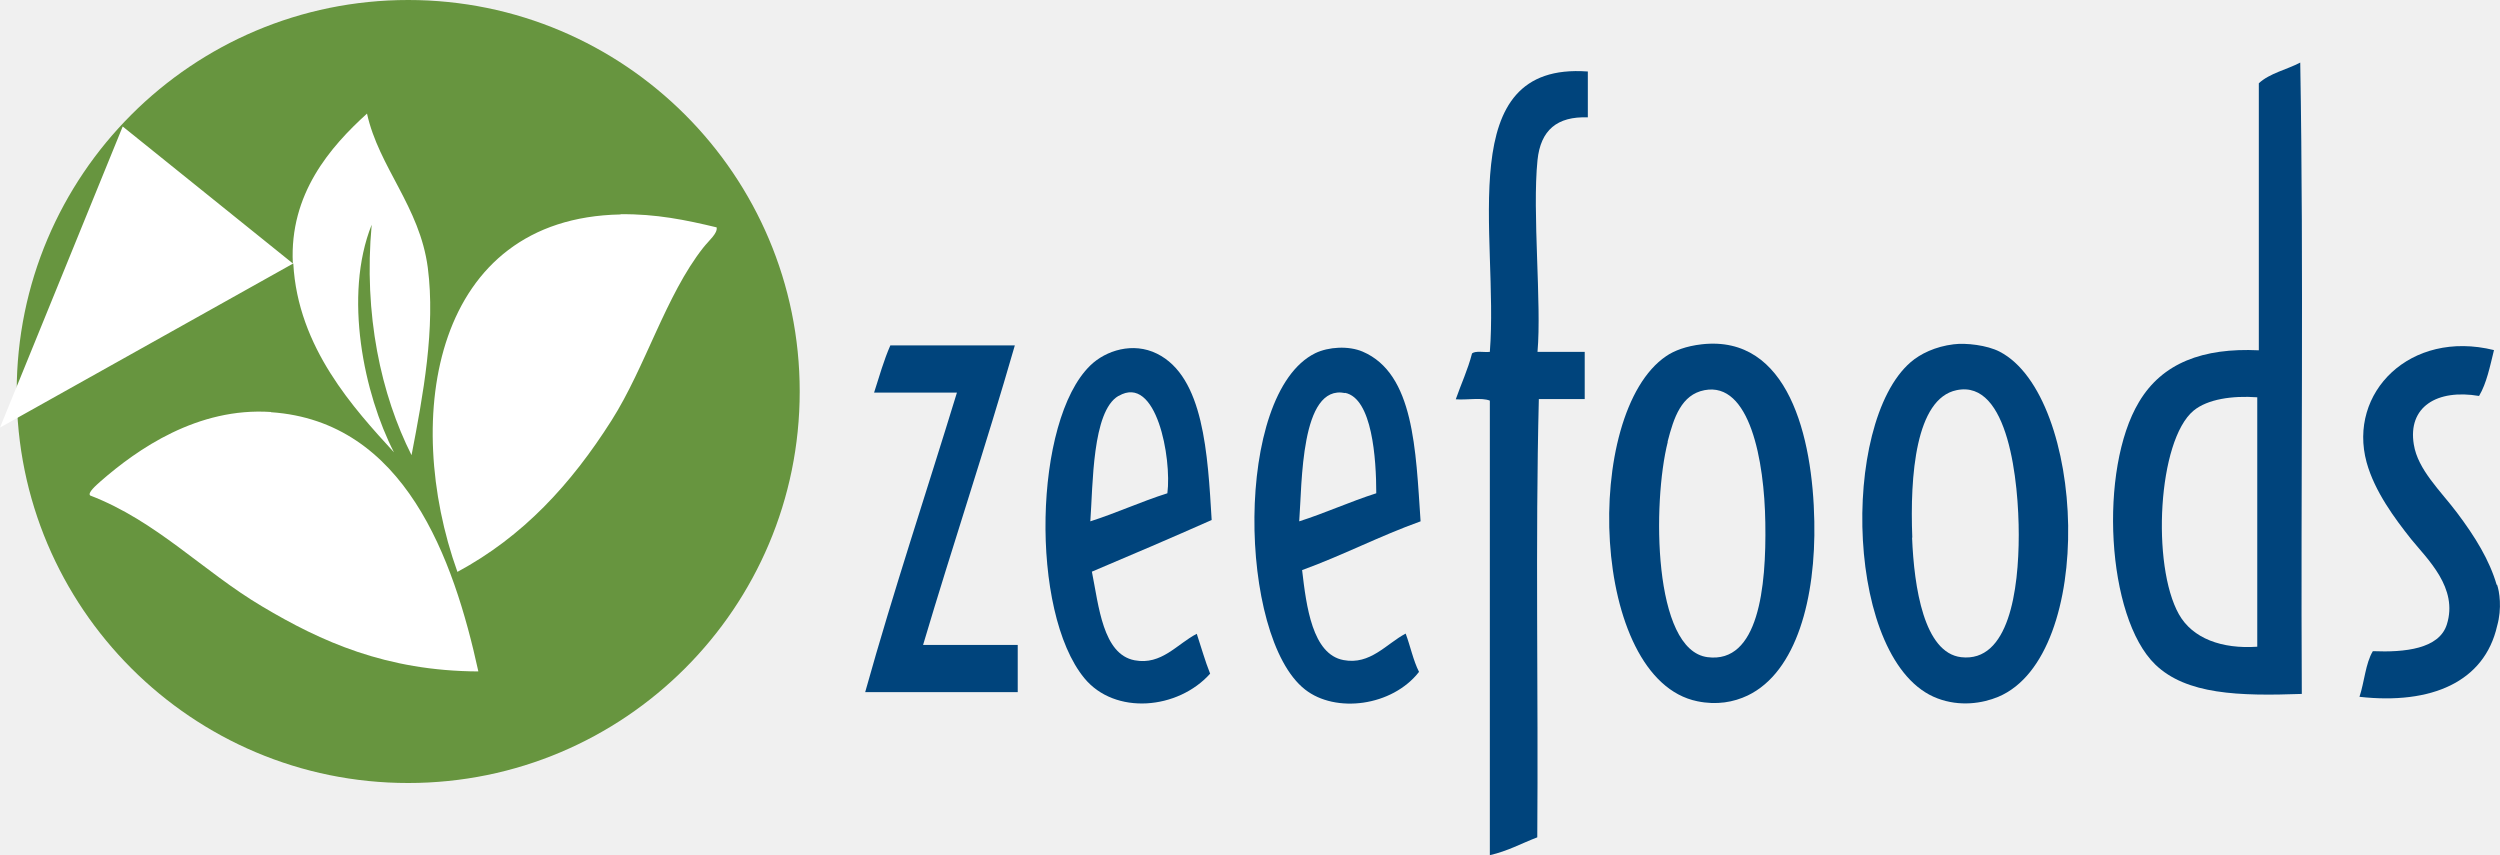
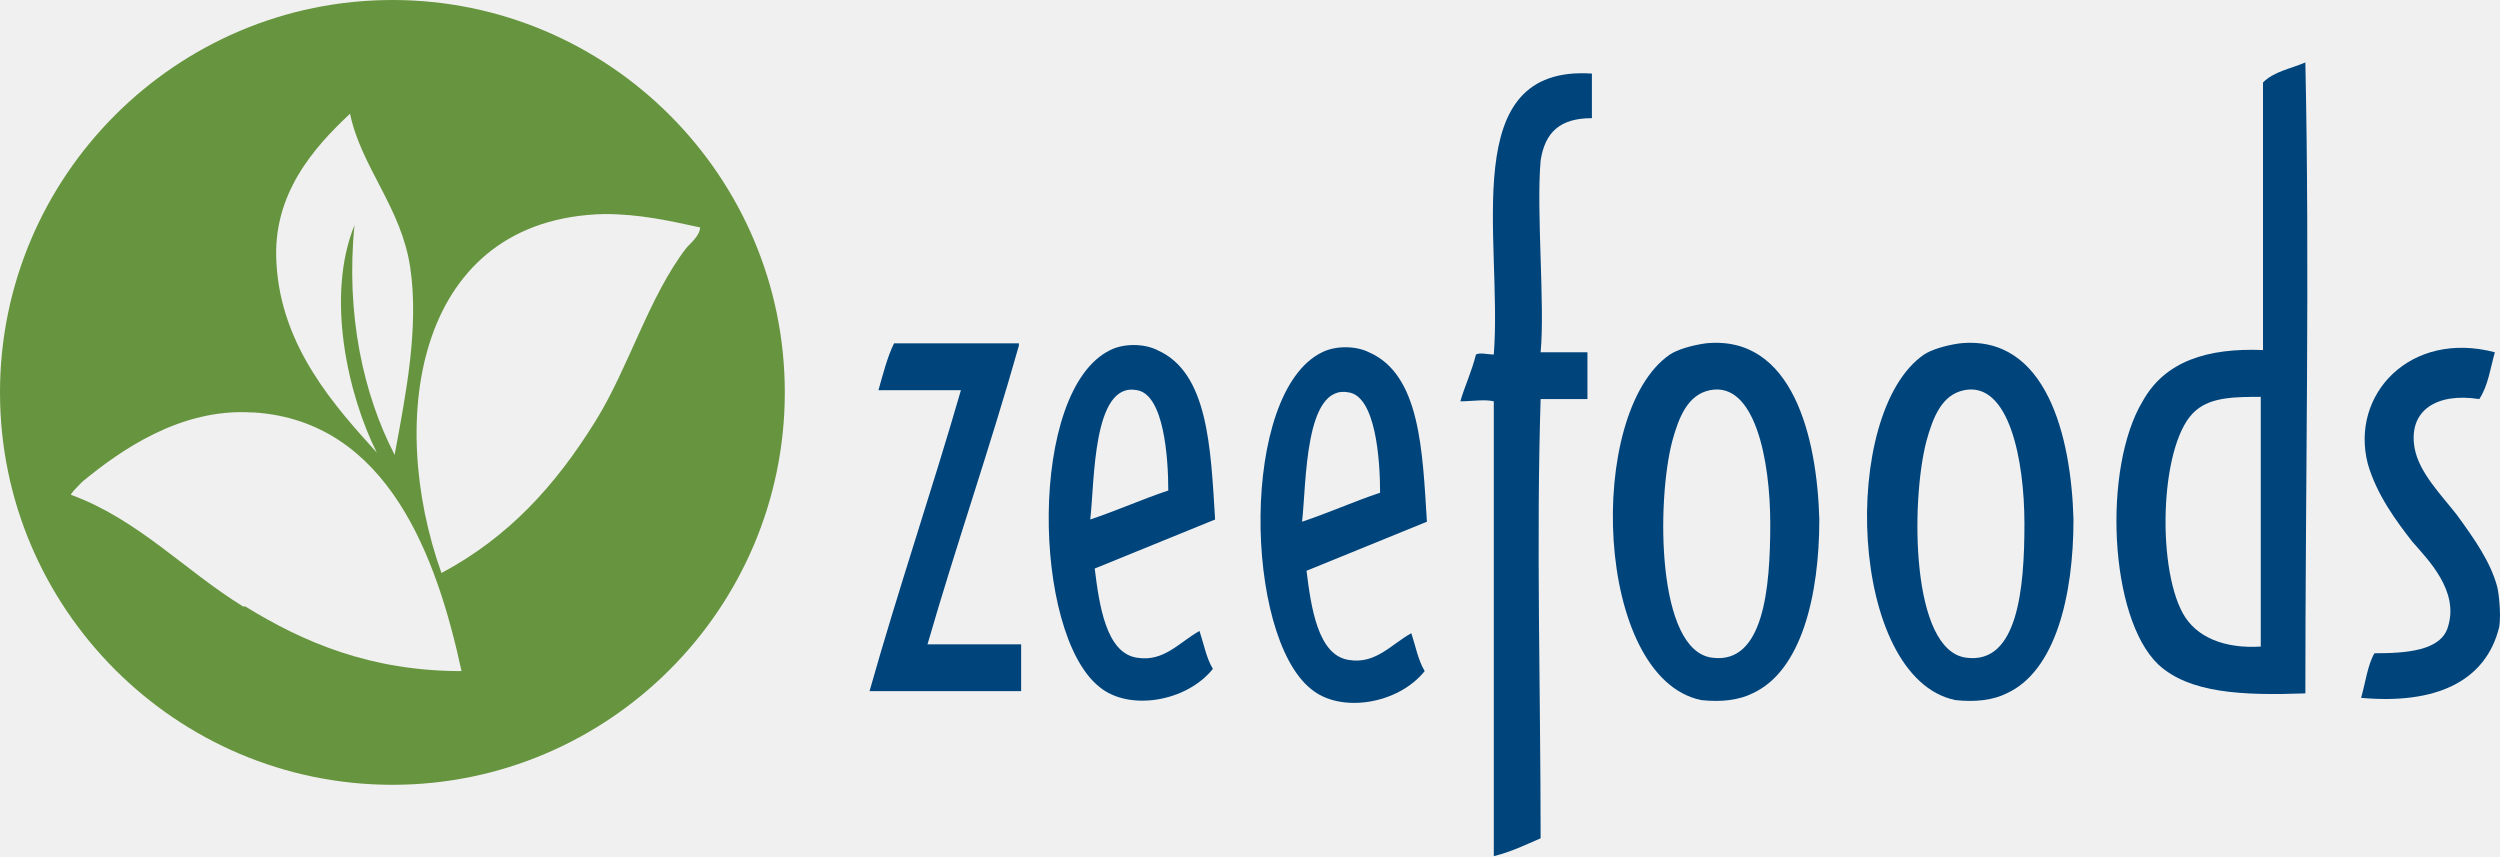
- <svg xmlns="http://www.w3.org/2000/svg" id="Layer_2" data-name="Layer 2" viewBox="0 0 112.26 38.39">
+ <svg xmlns="http://www.w3.org/2000/svg" id="Layer_2" data-name="Layer 2" viewBox="0 0 112.13 38.4">
  <defs>
    <style>
      .cls-1 {
-         fill: #fff;
-       }
- 
-       .cls-1, .cls-2 {
-         fill-rule: evenodd;
-       }
- 
-       .cls-3 {
        fill: #67953f;
      }

      .cls-2 {
        fill: #00447c;
+         fill-rule: evenodd;
      }
    </style>
  </defs>
-   <path class="cls-2" d="M103.29,2.81c.16,9.32.02,18.92.07,28.35-2.83.1-5.18.03-6.58-1.32-2.2-2.13-2.54-8.78-.73-11.79,1.04-1.75,2.87-2.44,5.38-2.32V3.74c.48-.45,1.25-.61,1.86-.93M98.5,18.44c-1.61,1.34-1.89,6.95-.66,9.14.61,1.09,1.93,1.57,3.52,1.46v-11.2c-1.12-.08-2.23.08-2.86.6" />
-   <path class="cls-2" d="M71.3,3.21v2.06c-1.38-.05-2.12.57-2.26,1.92-.24,2.35.19,6.46,0,8.61h2.12v2.12h-2.06c-.16,6.42-.02,13.14-.07,19.68-.71.27-1.33.62-2.13.8v-20.41c-.37-.15-1.04-.02-1.53-.06.24-.69.54-1.32.73-2.06.16-.13.54-.04.8-.07.41-5.24-1.72-13.03,4.39-12.59" />
-   <path class="cls-2" d="M76.42,15.46c3.88-.43,4.98,4.15,5.05,7.95.07,3.43-.79,6.76-2.99,7.82-.63.3-1.39.44-2.26.26-4.83-.98-5.18-12.94-1.4-15.5.35-.24.89-.45,1.6-.53M74.89,19.84c-.69,2.72-.67,9.36,1.79,9.67,2.28.29,2.64-3.12,2.59-6.03-.04-2.81-.7-6.35-2.73-5.96-1.04.2-1.38,1.23-1.66,2.32" />
-   <path class="cls-2" d="M87.73,15.46c.55-.07,1.5.04,2.06.33,3.87,2,4.36,13.64-.06,15.5-.72.3-1.73.45-2.73.07-4.14-1.56-4.39-12.35-1.2-15.1.43-.37,1.1-.7,1.93-.8M85.86,24.14c.09,2.25.54,5.17,2.2,5.37,2.15.25,2.59-3.02,2.59-5.5,0-2.35-.45-6.98-2.79-6.49-1.84.38-2.1,3.84-1.99,6.62" />
-   <path class="cls-2" d="M112.13,26.26c.1.29.23,1.04,0,1.85-.57,2.51-2.95,3.54-6.18,3.18.22-.66.27-1.5.6-2.05,1.43.06,2.97-.1,3.32-1.19.53-1.65-.88-2.95-1.6-3.84-.73-.92-1.64-2.14-2-3.45-.85-3.12,1.95-5.97,5.72-5.04-.18.73-.33,1.49-.67,2.06-1.89-.32-3.21.49-2.93,2.18.18,1.13,1.19,2.07,1.93,3.05.83,1.1,1.47,2.15,1.79,3.25" />
-   <path class="cls-2" d="M54.41,23.35c-1.78.79-3.58,1.56-5.38,2.32.31,1.54.49,3.71,1.92,3.98,1.21.23,1.91-.74,2.79-1.19.2.6.37,1.22.6,1.79-1.45,1.62-4.28,1.87-5.65.2-2.45-2.98-2.28-11.57.27-14.04.7-.68,1.92-1.06,2.99-.53,2.11,1.04,2.28,4.51,2.46,7.49M50.22,17.78c-1.18.69-1.14,3.99-1.26,5.63,1.19-.38,2.26-.88,3.46-1.26.2-1.57-.49-5.37-2.19-4.37" />
-   <path class="cls-2" d="M63.79,23.41c-1.84.66-3.48,1.52-5.32,2.19.19,1.63.46,3.78,1.86,4.04,1.2.23,1.92-.73,2.79-1.19.21.56.34,1.21.6,1.72-1.21,1.55-3.75,1.87-5.12.79-3-2.35-3.21-13.29.46-15.1.6-.29,1.5-.34,2.13-.07,2.31.99,2.38,4.4,2.6,7.62M60.4,17.65c-2.01-.41-1.93,4.09-2.06,5.76,1.19-.38,2.27-.88,3.46-1.26,0-1.55-.18-4.26-1.4-4.51" />
-   <path class="cls-2" d="M45.57,15.51c-1.31,4.55-2.78,8.94-4.12,13.45h4.25v2.12h-6.85c1.28-4.58,2.75-8.97,4.12-13.45h-3.72c.23-.72.44-1.46.73-2.12h5.59Z" />
-   <g>
-     <circle class="cls-3" cx="18.33" cy="17.58" r="17.58" />
-     <path class="cls-1" d="M5.51,5.68,0,19.2,13.17,11.83c.2,3.78,2.73,6.52,4.52,8.48-1.34-2.61-2.28-7.02-1-10.22-.37,4.04.42,7.63,1.79,10.35.52-2.7,1.08-5.71.73-8.42-.36-2.74-2.2-4.51-2.73-6.92-1.64,1.49-3.49,3.6-3.33,6.73M27.86,9.63c-8.39.16-9.82,9.08-7.32,16.05,2.95-1.59,5.1-3.93,6.92-6.8,1.52-2.39,2.44-5.63,4.12-7.76.26-.33.65-.64.6-.91-1.37-.33-2.72-.61-4.32-.59M12.17,18.5c-3.3-.22-6,1.67-7.65,3.11-.2.18-.6.52-.47.64,2.99,1.15,5.07,3.41,7.72,4.98,2.65,1.58,5.57,2.9,9.71,2.92-1.11-5.08-3.31-11.23-9.31-11.64" />
-   </g>
+   <path class="cls-2" d="M103.4,2.8c.2,9.3,0,18.9,0,28.3-2.8.1-5.2,0-6.6-1.3-2.2-2.1-2.5-8.8-.7-11.8,1-1.8,2.9-2.4,5.4-2.3V3.7c.5-.5,1.2-.6,1.9-.9M98.5,18.4c-1.6,1.3-1.8,6.9-.6,9.1.6,1.1,1.9,1.6,3.5,1.5v-11.2c-1.1,0-2.2,0-2.9.6" />
+   <path class="cls-2" d="M71.4,5.3c-1.4,0-2.1.6-2.3,1.9-.2,2.3.2,6.5,0,8.6h2.1v2.1h-2.1c-.2,6.4,0,13.1,0,19.7-.7.3-1.3.6-2.1.8v-20.4c-.4-.1-1,0-1.5,0,.2-.7.5-1.3.7-2.1.2-.1.5,0,.8,0,.4-5.2-1.7-13,4.4-12.6" />
+   <path class="cls-2" d="M76.5,15.4c3.9-.4,5,4.2,5.1,7.9,0,3.4-.8,6.8-3,7.8-.6.3-1.4.4-2.3.3-4.8-1-5.2-12.9-1.4-15.5.3-.2.9-.4,1.6-.5M75,19.8c-.7,2.7-.7,9.4,1.8,9.7,2.3.3,2.6-3.1,2.6-6s-.7-6.4-2.7-6c-1,.2-1.4,1.2-1.7,2.3" />
+   <path class="cls-2" d="M112,26.3c.08.31.18,1.21.1,1.8-.6,2.5-2.9,3.5-6.2,3.2.2-.7.3-1.5.6-2,1.4,0,3-.1,3.3-1.2.5-1.6-.9-3-1.6-3.8-.7-.9-1.6-2.1-2-3.5-.8-3.1,1.9-6,5.7-5-.2.7-.3,1.5-.7,2.1-1.9-.3-3.2.5-2.9,2.2.2,1.1,1.2,2.1,1.9,3,.8,1.1,1.5,2.1,1.8,3.2" />
+   <path class="cls-2" d="M58.6,25.6c.2,1.6.5,3.8,1.9,4,1.2.2,1.9-.7,2.8-1.2.2.6.3,1.2.6,1.7-1.2,1.5-3.8,1.9-5.1.8-3-2.4-3.2-13.3.5-15.1.6-.3,1.5-.3,2.1,0,2.3,1,2.4,4.4,2.6,7.6M60.5,17.6c-2-.4-1.9,4.1-2.1,5.8,1.2-.4,2.3-.9,3.5-1.3,0-1.5-.2-4.3-1.4-4.5" />
+   <path class="cls-2" d="M45.7,15.5c-1.3,4.6-2.8,8.9-4.1,13.4h4.2v2.1h-6.8c1.3-4.6,2.8-9,4.1-13.5h-3.7c.2-.7.4-1.5.7-2.1h5.6v.1Z" />
+   <path class="cls-2" d="M87.9,15.4c3.9-.4,5,4.2,5.1,7.9,0,3.4-.8,6.8-3,7.8-.6.3-1.4.4-2.3.3-4.8-1-5.2-12.9-1.4-15.5.3-.2.9-.4,1.6-.5M86.4,19.8c-.7,2.7-.7,9.4,1.8,9.7,2.3.3,2.6-3.1,2.6-6s-.7-6.4-2.7-6c-1,.2-1.4,1.2-1.7,2.3" />
+   <path class="cls-1" d="M17.6,0C7.9,0,0,7.9,0,17.6s7.9,17.6,17.6,17.6,17.6-7.9,17.6-17.6S27.3,0,17.6,0ZM15.7,5.1c.5,2.4,2.3,4.2,2.7,6.9.4,2.7-.2,5.7-.7,8.4-1.4-2.7-2.2-6.3-1.8-10.3-1.3,3.2-.3,7.6,1,10.2-1.8-2-4.3-4.7-4.5-8.5-.2-3.1,1.7-5.2,3.3-6.7ZM10.9,27.2c-2.6-1.6-4.7-3.9-7.7-5-.1,0,.3-.4.5-.6,1.7-1.4,4.4-3.3,7.6-3.1h.1c6,.4,8.2,6.5,9.3,11.6-4.1,0-7.1-1.3-9.7-2.9h-.1ZM30.8,11.1c-1.7,2.2-2.6,5.4-4.1,7.8-1.8,2.9-3.9,5.2-6.9,6.8-2.5-7-1.1-15.9,7.3-16.1,1.6,0,2.9.3,4.3.6,0,.3-.3.6-.6.9Z" />
+   <path class="cls-2" d="M49.1,25.5c.2,1.6.5,3.8,1.9,4,1.2.2,1.9-.7,2.8-1.2.2.6.3,1.2.6,1.7-1.2,1.5-3.8,1.9-5.1.8-3-2.4-3.2-13.3.5-15.1.6-.3,1.5-.3,2.1,0,2.3,1,2.4,4.4,2.6,7.6M51,17.5c-2-.4-1.9,4.1-2.1,5.8,1.2-.4,2.3-.9,3.5-1.3,0-1.5-.2-4.3-1.4-4.5" />
</svg>
